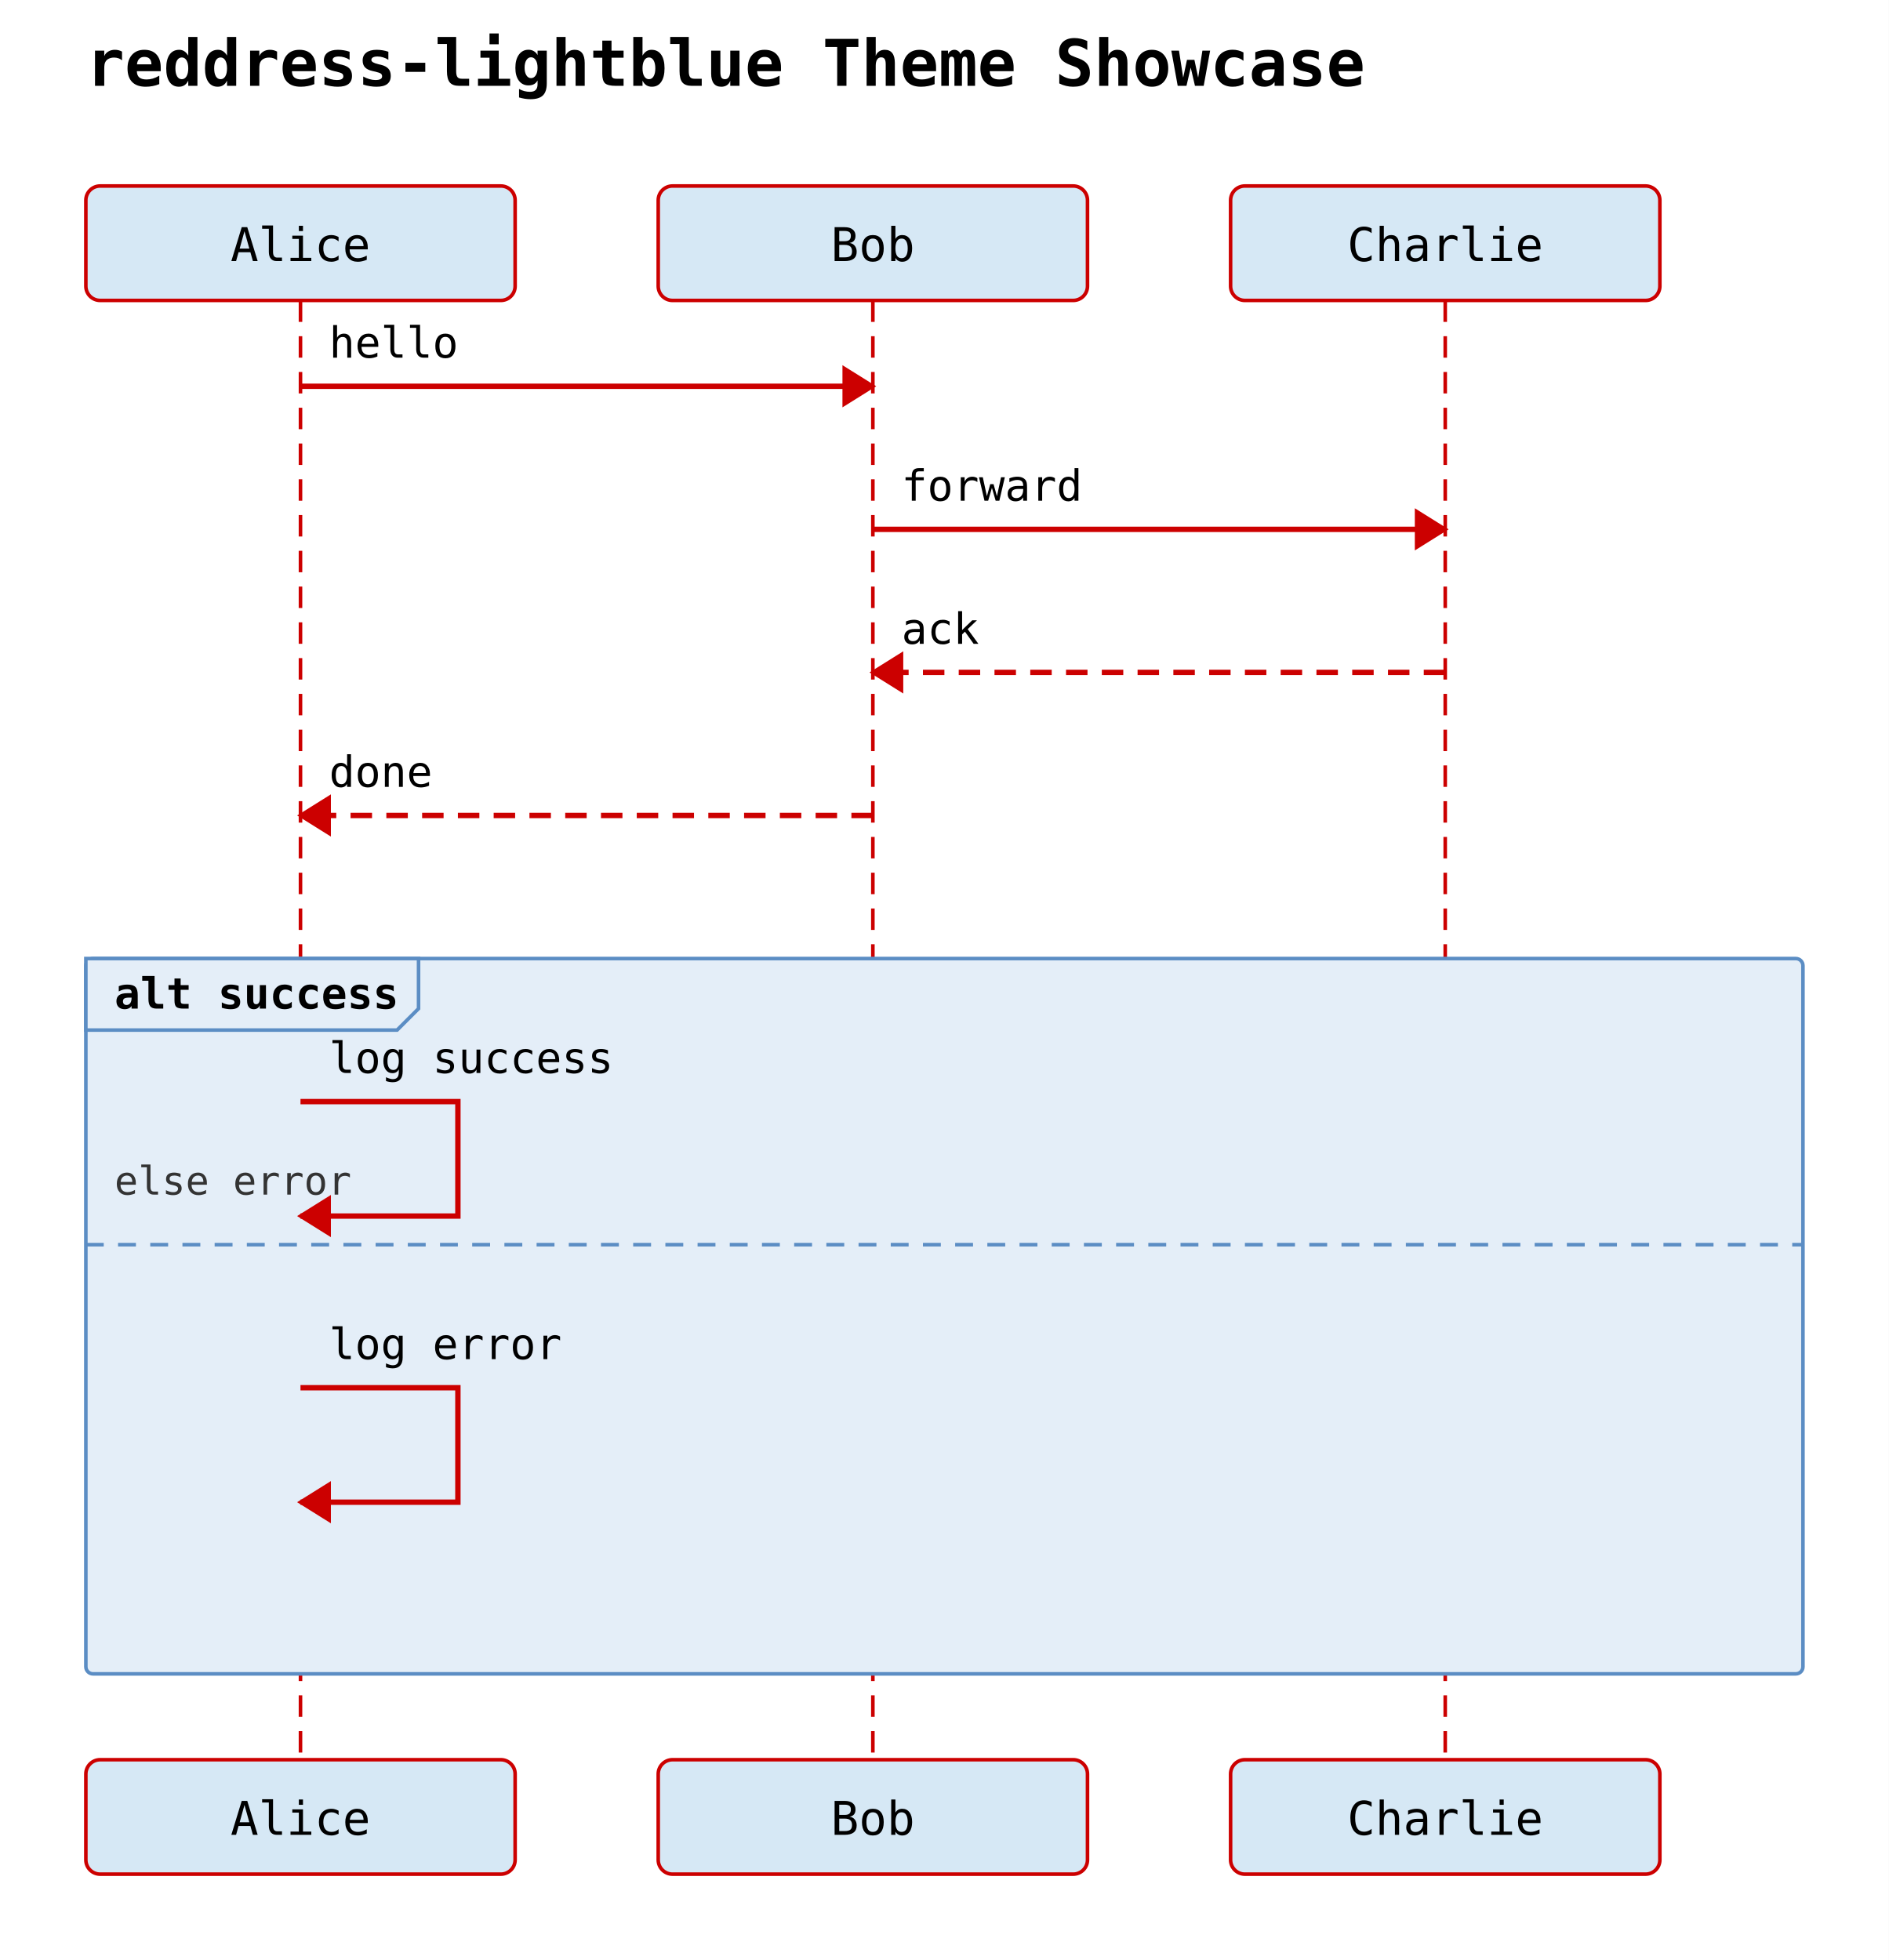
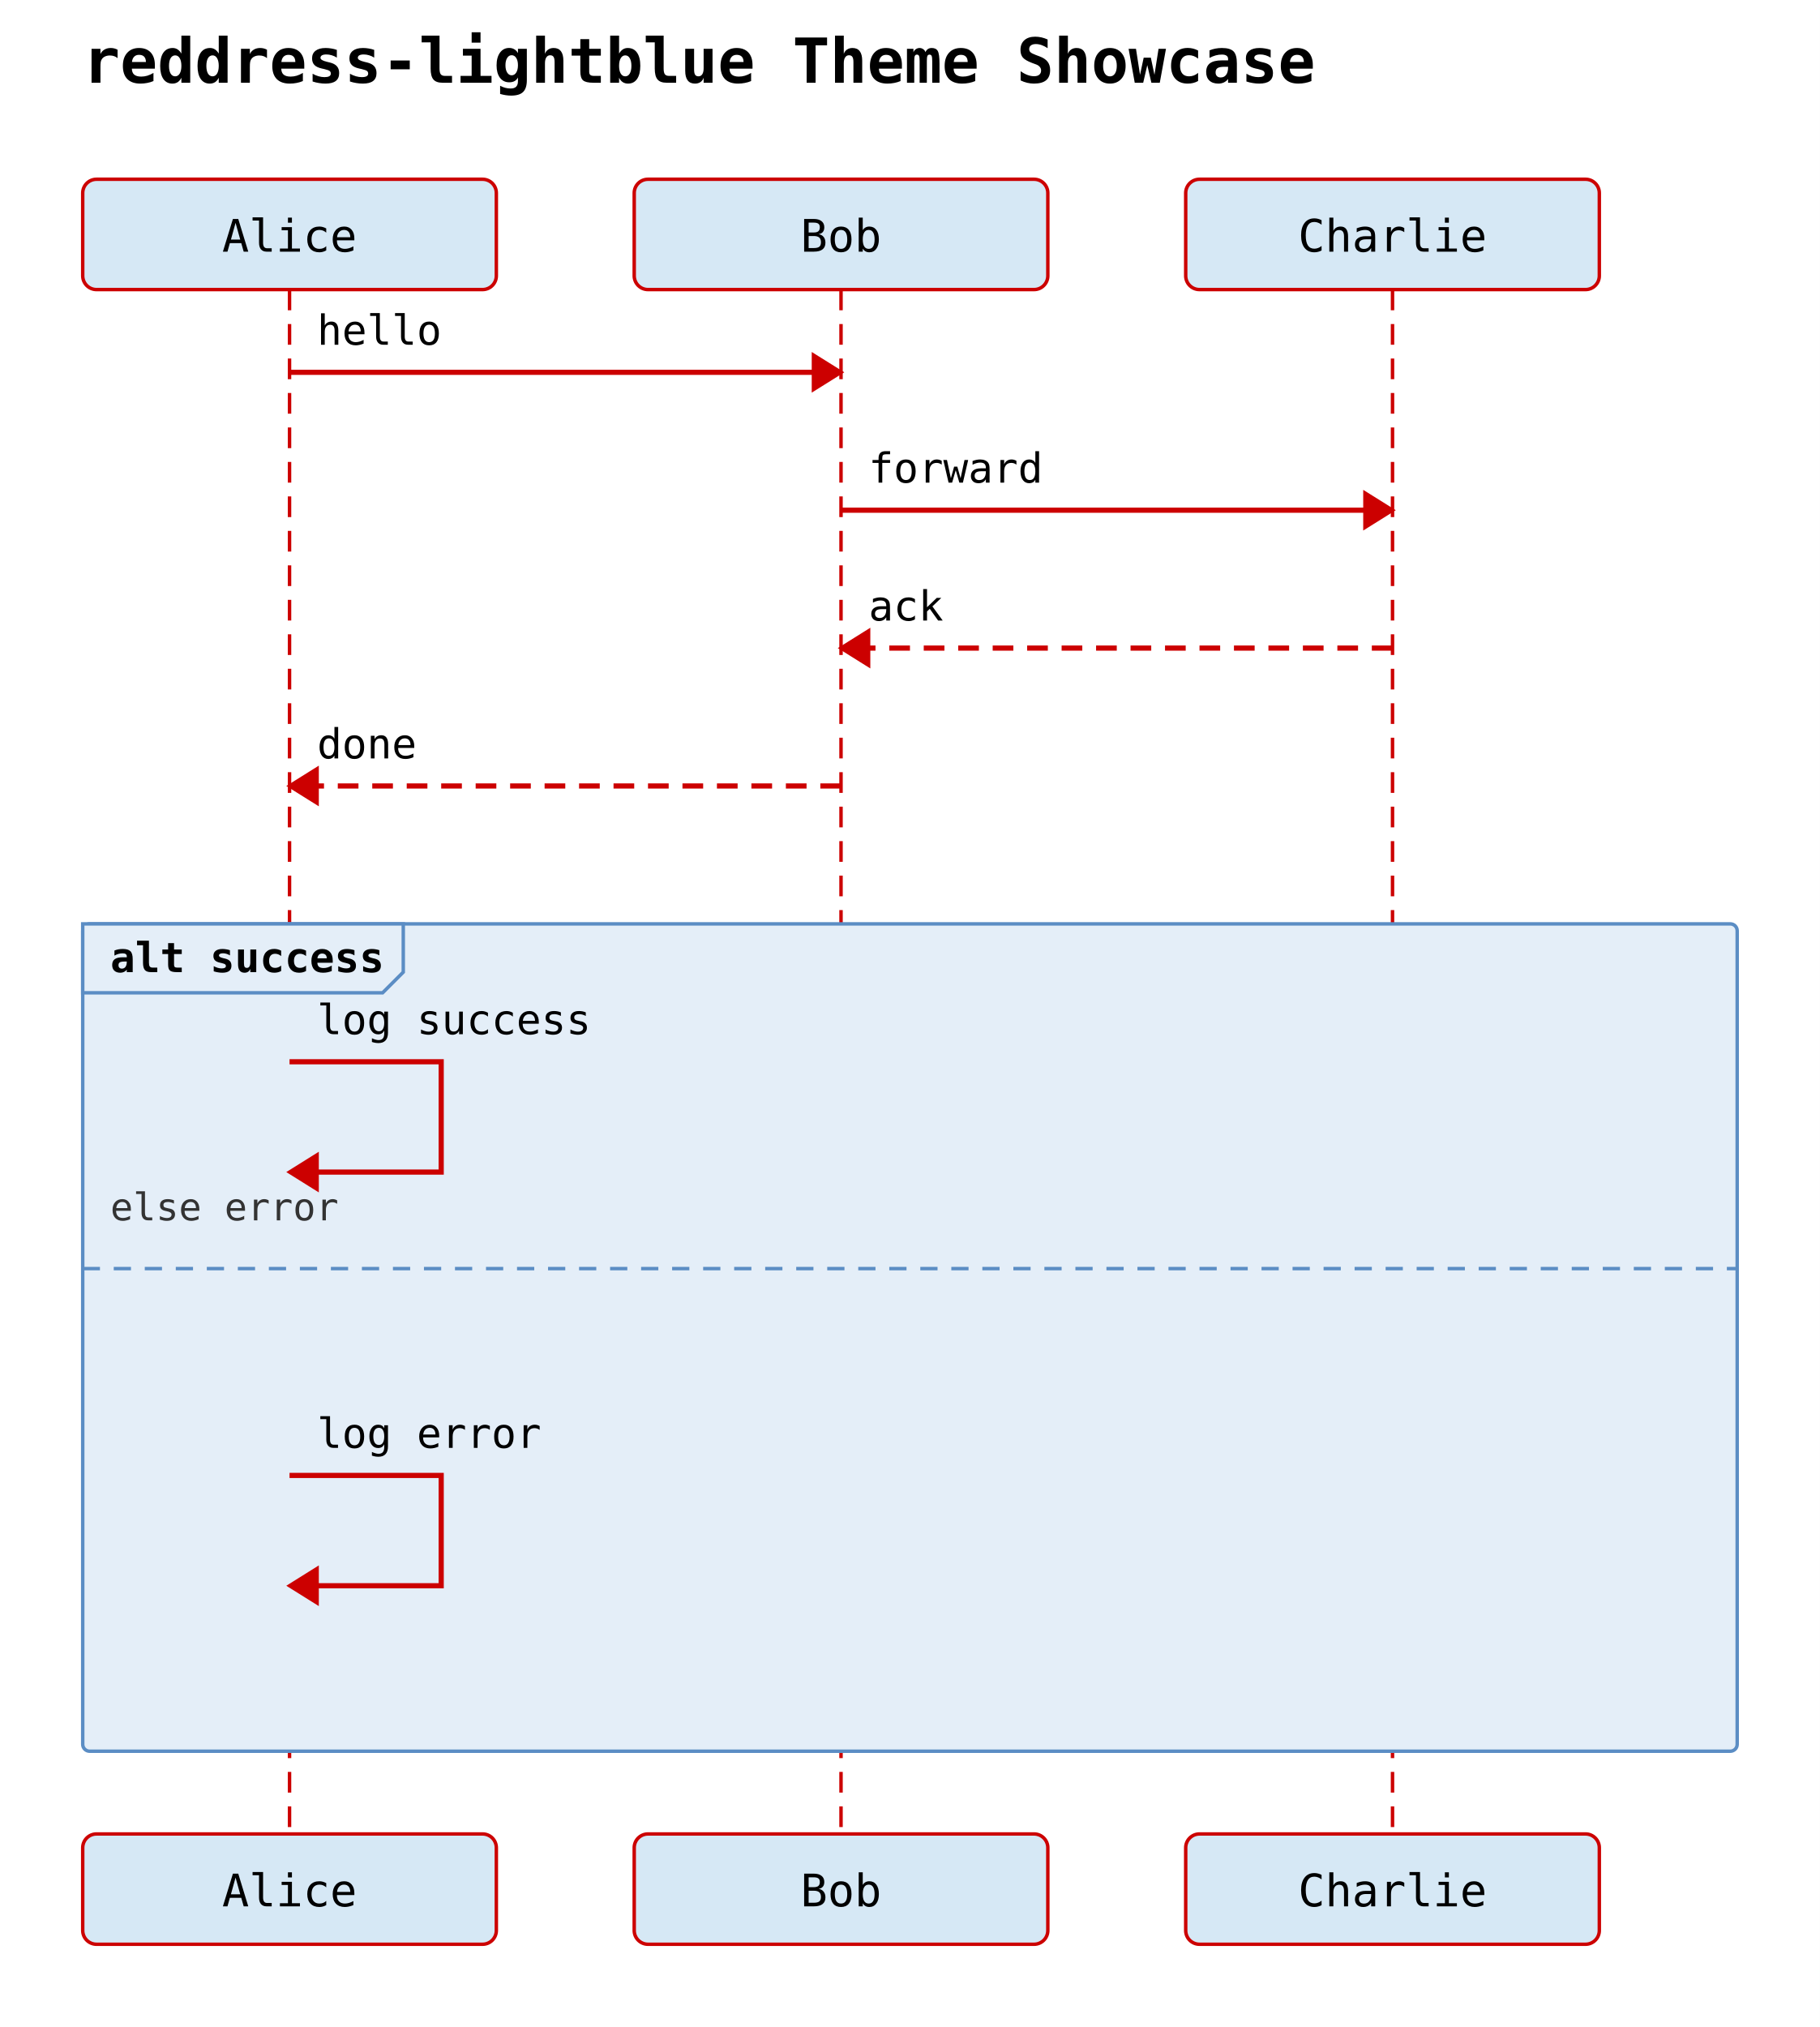
- <svg xmlns="http://www.w3.org/2000/svg" width="528" height="548" viewBox="0 0 528 548">
+ <svg xmlns="http://www.w3.org/2000/svg" width="528" height="588" viewBox="0 0 528 588">
  <rect width="100%" height="100%" fill="white" />
  <text x="24" y="24" font-family="monospace" font-size="18" font-weight="600">reddress-lightblue Theme Showcase</text>
  <rect x="24" y="52" width="120" height="32" rx="4" ry="4" fill="#d6e8f5" stroke="#cc0000" stroke-width="1" />
  <text x="84" y="73" text-anchor="middle" font-family="monospace" font-size="13">Alice</text>
  <rect x="184" y="52" width="120" height="32" rx="4" ry="4" fill="#d6e8f5" stroke="#cc0000" stroke-width="1" />
  <text x="244" y="73" text-anchor="middle" font-family="monospace" font-size="13">Bob</text>
  <rect x="344" y="52" width="120" height="32" rx="4" ry="4" fill="#d6e8f5" stroke="#cc0000" stroke-width="1" />
  <text x="404" y="73" text-anchor="middle" font-family="monospace" font-size="13">Charlie</text>
-   <line x1="84" y1="84" x2="84" y2="492" stroke="#cc0000" stroke-width="1" stroke-dasharray="6 4" />
-   <line x1="244" y1="84" x2="244" y2="492" stroke="#cc0000" stroke-width="1" stroke-dasharray="6 4" />
-   <line x1="404" y1="84" x2="404" y2="492" stroke="#cc0000" stroke-width="1" stroke-dasharray="6 4" />
-   <rect x="24" y="268" width="480" height="200" rx="2" ry="2" fill="#e4eef8" stroke="#5b8dc4" stroke-width="1" />
+   <line x1="84" y1="84" x2="84" y2="532" stroke="#cc0000" stroke-width="1" stroke-dasharray="6 4" />
+   <line x1="244" y1="84" x2="244" y2="532" stroke="#cc0000" stroke-width="1" stroke-dasharray="6 4" />
+   <line x1="404" y1="84" x2="404" y2="532" stroke="#cc0000" stroke-width="1" stroke-dasharray="6 4" />
+   <rect x="24" y="268" width="480" height="240" rx="2" ry="2" fill="#e4eef8" stroke="#5b8dc4" stroke-width="1" />
  <polygon points="24,268 117,268 117,282 111,288 24,288" fill="#e4eef8" stroke="#5b8dc4" stroke-width="1" />
  <text x="32" y="282" font-family="monospace" font-size="12" font-weight="600">alt success</text>
-   <line x1="24" y1="348" x2="504" y2="348" stroke="#5b8dc4" stroke-width="1" stroke-dasharray="5 4" />
-   <text x="32" y="334" font-family="monospace" font-size="11" fill="#333">else error</text>
+   <line x1="24" y1="368" x2="504" y2="368" stroke="#5b8dc4" stroke-width="1" stroke-dasharray="5 4" />
+   <text x="32" y="354" font-family="monospace" font-size="11" fill="#333">else error</text>
  <line x1="84" y1="108" x2="244" y2="108" stroke="#cc0000" stroke-width="1.5" />
  <polygon points="244,108 236,103 236,113" fill="#cc0000" stroke="#cc0000" stroke-width="1" />
  <text x="92" y="100" text-anchor="start" font-family="monospace" font-size="12">hello</text>
  <line x1="244" y1="148" x2="404" y2="148" stroke="#cc0000" stroke-width="1.5" />
  <polygon points="404,148 396,143 396,153" fill="#cc0000" stroke="#cc0000" stroke-width="1" />
  <text x="252" y="140" text-anchor="start" font-family="monospace" font-size="12">forward</text>
  <line x1="404" y1="188" x2="244" y2="188" stroke="#cc0000" stroke-width="1.5" stroke-dasharray="6 4" />
  <polygon points="244,188 252,183 252,193" fill="#cc0000" stroke="#cc0000" stroke-width="1" />
  <text x="252" y="180" text-anchor="start" font-family="monospace" font-size="12">ack</text>
  <line x1="244" y1="228" x2="84" y2="228" stroke="#cc0000" stroke-width="1.5" stroke-dasharray="6 4" />
  <polygon points="84,228 92,223 92,233" fill="#cc0000" stroke="#cc0000" stroke-width="1" />
  <text x="92" y="220" text-anchor="start" font-family="monospace" font-size="12">done</text>
-   <path d="M 84 308 L 128 308 L 128 340 L 84 340" fill="none" stroke="#cc0000" stroke-width="1.5" />
+   <path d="M 84 308 L 128 308 L 128 340 L 92 340" fill="none" stroke="#cc0000" stroke-width="1.5" />
  <polygon points="84,340 92,335 92,345" fill="#cc0000" stroke="#cc0000" stroke-width="1" />
  <text x="92" y="300" text-anchor="start" font-family="monospace" font-size="12">log success</text>
-   <path d="M 84 388 L 128 388 L 128 420 L 84 420" fill="none" stroke="#cc0000" stroke-width="1.5" />
-   <polygon points="84,420 92,415 92,425" fill="#cc0000" stroke="#cc0000" stroke-width="1" />
-   <text x="92" y="380" text-anchor="start" font-family="monospace" font-size="12">log error</text>
-   <rect x="24" y="492" width="120" height="32" rx="4" ry="4" fill="#d6e8f5" stroke="#cc0000" stroke-width="1" />
-   <text x="84" y="513" text-anchor="middle" font-family="monospace" font-size="13">Alice</text>
-   <rect x="184" y="492" width="120" height="32" rx="4" ry="4" fill="#d6e8f5" stroke="#cc0000" stroke-width="1" />
-   <text x="244" y="513" text-anchor="middle" font-family="monospace" font-size="13">Bob</text>
-   <rect x="344" y="492" width="120" height="32" rx="4" ry="4" fill="#d6e8f5" stroke="#cc0000" stroke-width="1" />
-   <text x="404" y="513" text-anchor="middle" font-family="monospace" font-size="13">Charlie</text>
+   <path d="M 84 428 L 128 428 L 128 460 L 92 460" fill="none" stroke="#cc0000" stroke-width="1.5" />
+   <polygon points="84,460 92,455 92,465" fill="#cc0000" stroke="#cc0000" stroke-width="1" />
+   <text x="92" y="420" text-anchor="start" font-family="monospace" font-size="12">log error</text>
+   <rect x="24" y="532" width="120" height="32" rx="4" ry="4" fill="#d6e8f5" stroke="#cc0000" stroke-width="1" />
+   <text x="84" y="553" text-anchor="middle" font-family="monospace" font-size="13">Alice</text>
+   <rect x="184" y="532" width="120" height="32" rx="4" ry="4" fill="#d6e8f5" stroke="#cc0000" stroke-width="1" />
+   <text x="244" y="553" text-anchor="middle" font-family="monospace" font-size="13">Bob</text>
+   <rect x="344" y="532" width="120" height="32" rx="4" ry="4" fill="#d6e8f5" stroke="#cc0000" stroke-width="1" />
+   <text x="404" y="553" text-anchor="middle" font-family="monospace" font-size="13">Charlie</text>
</svg>
